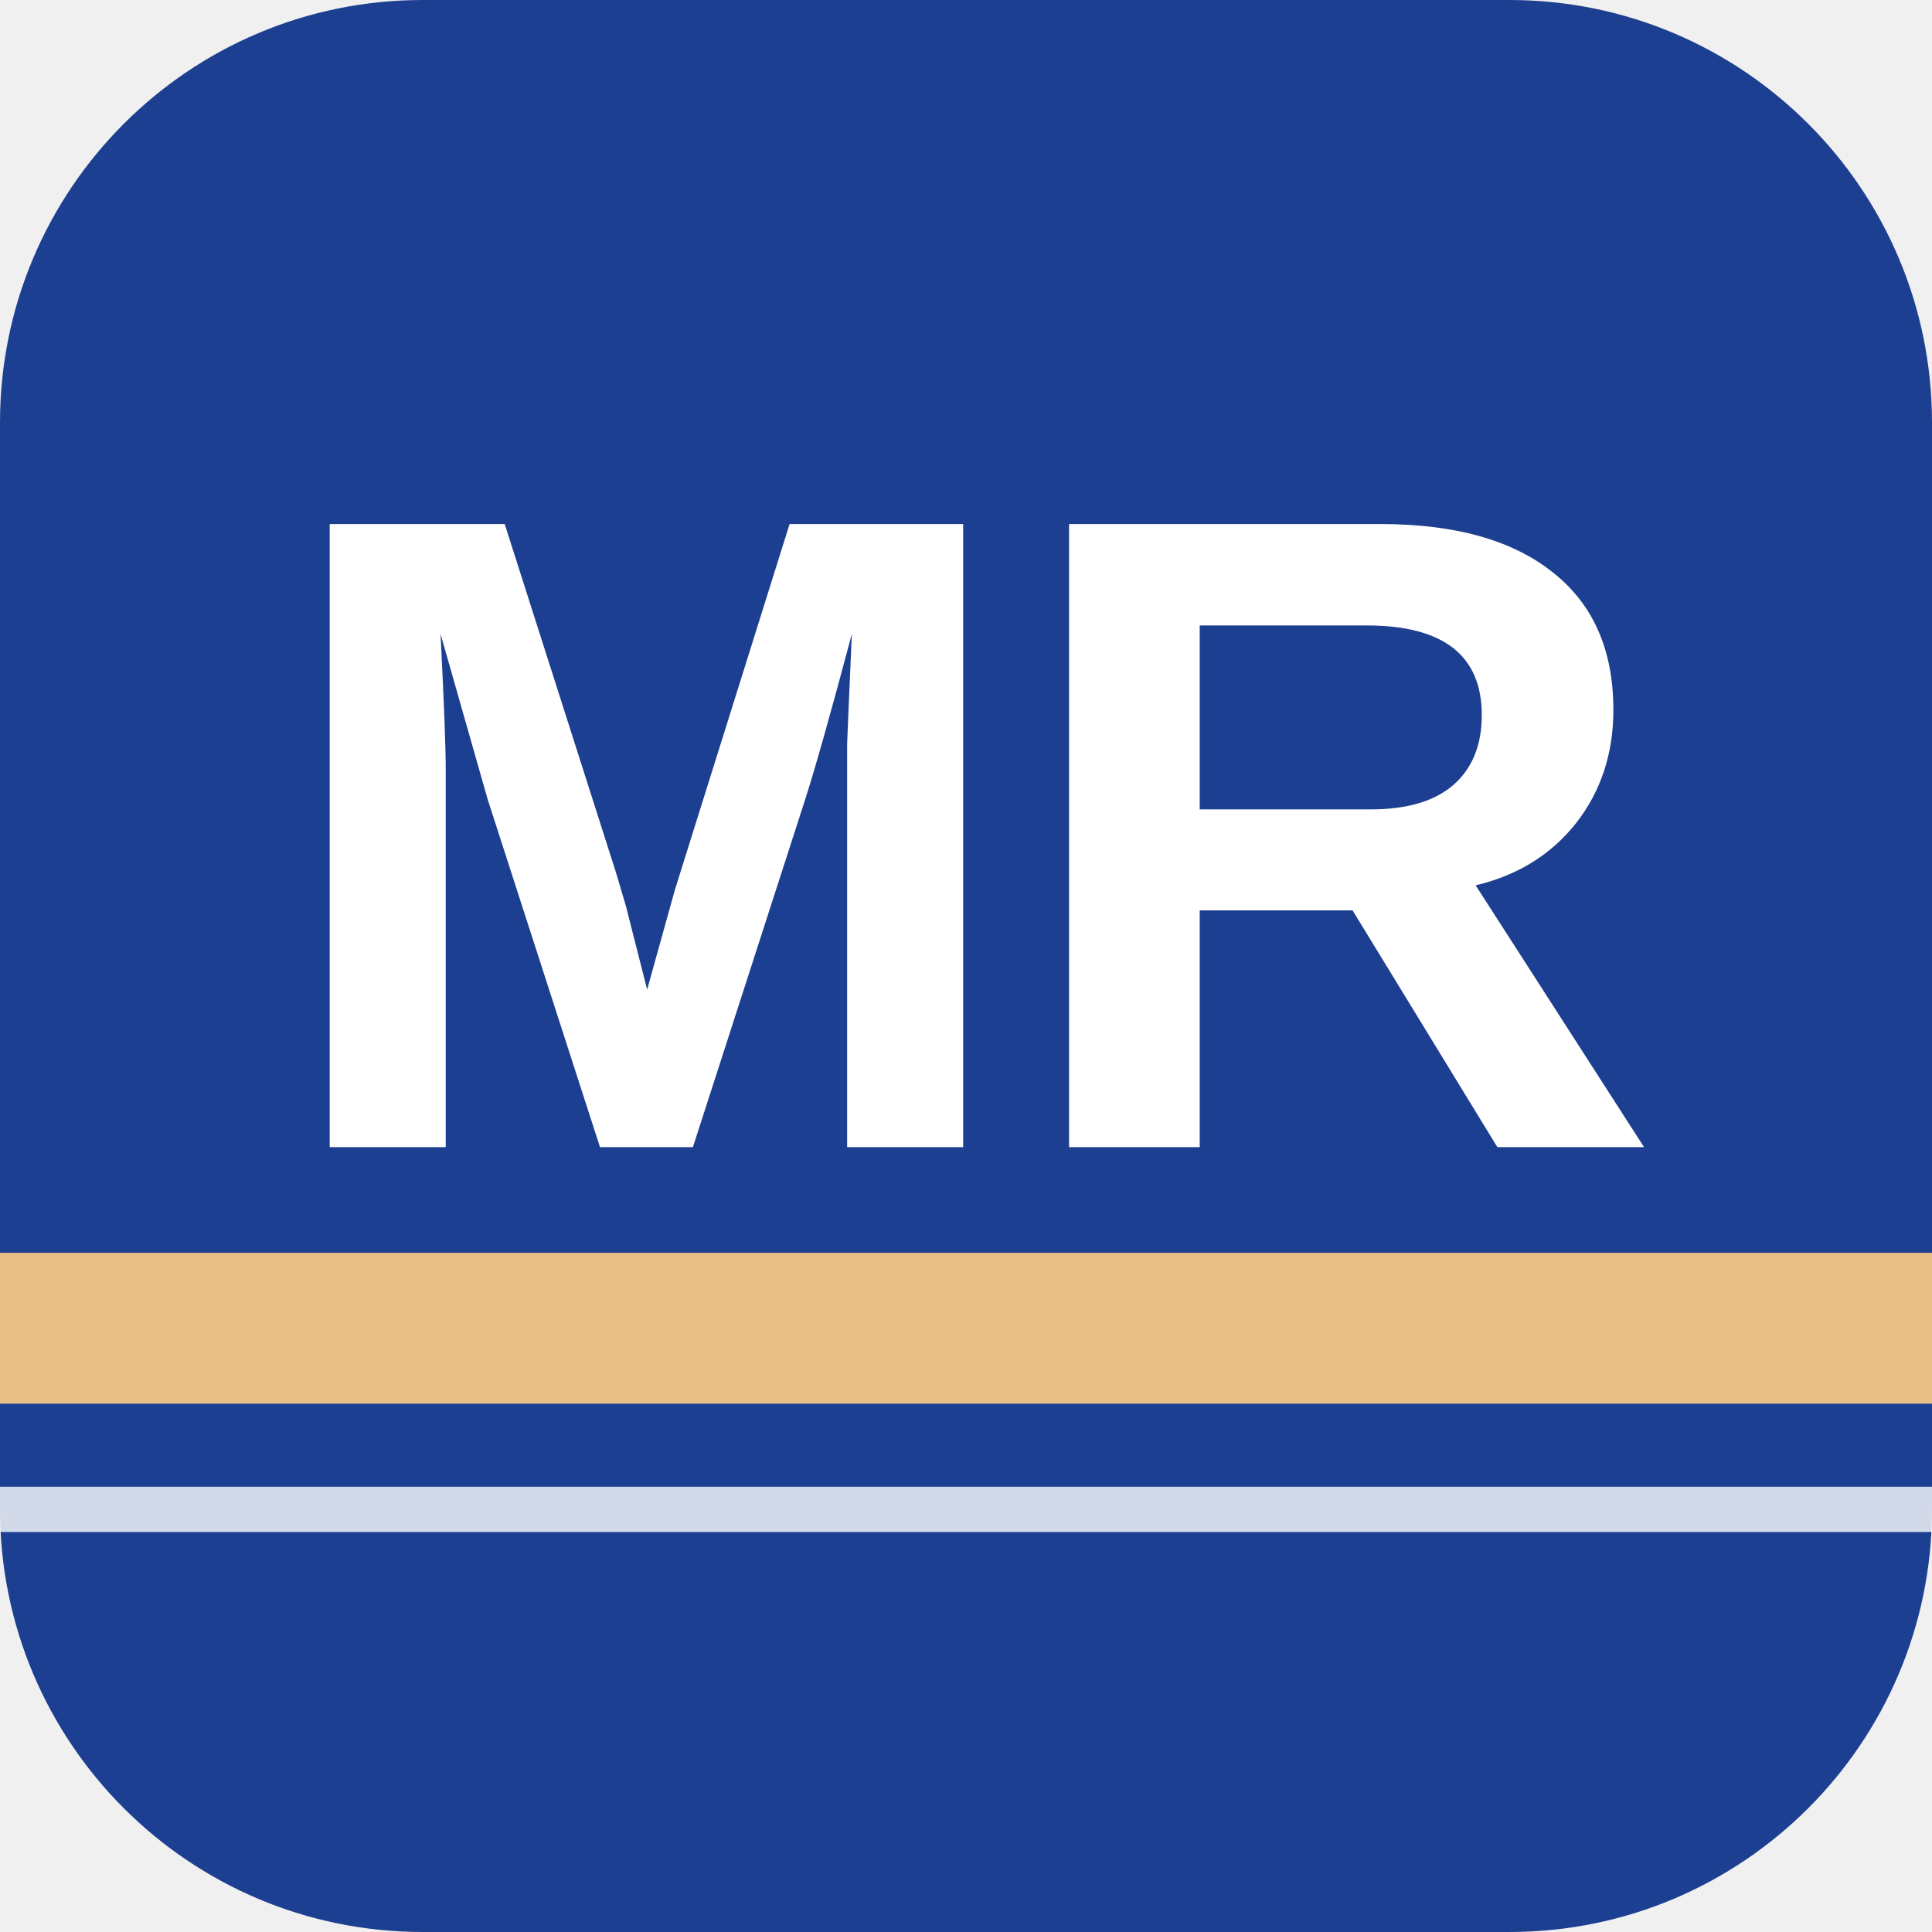
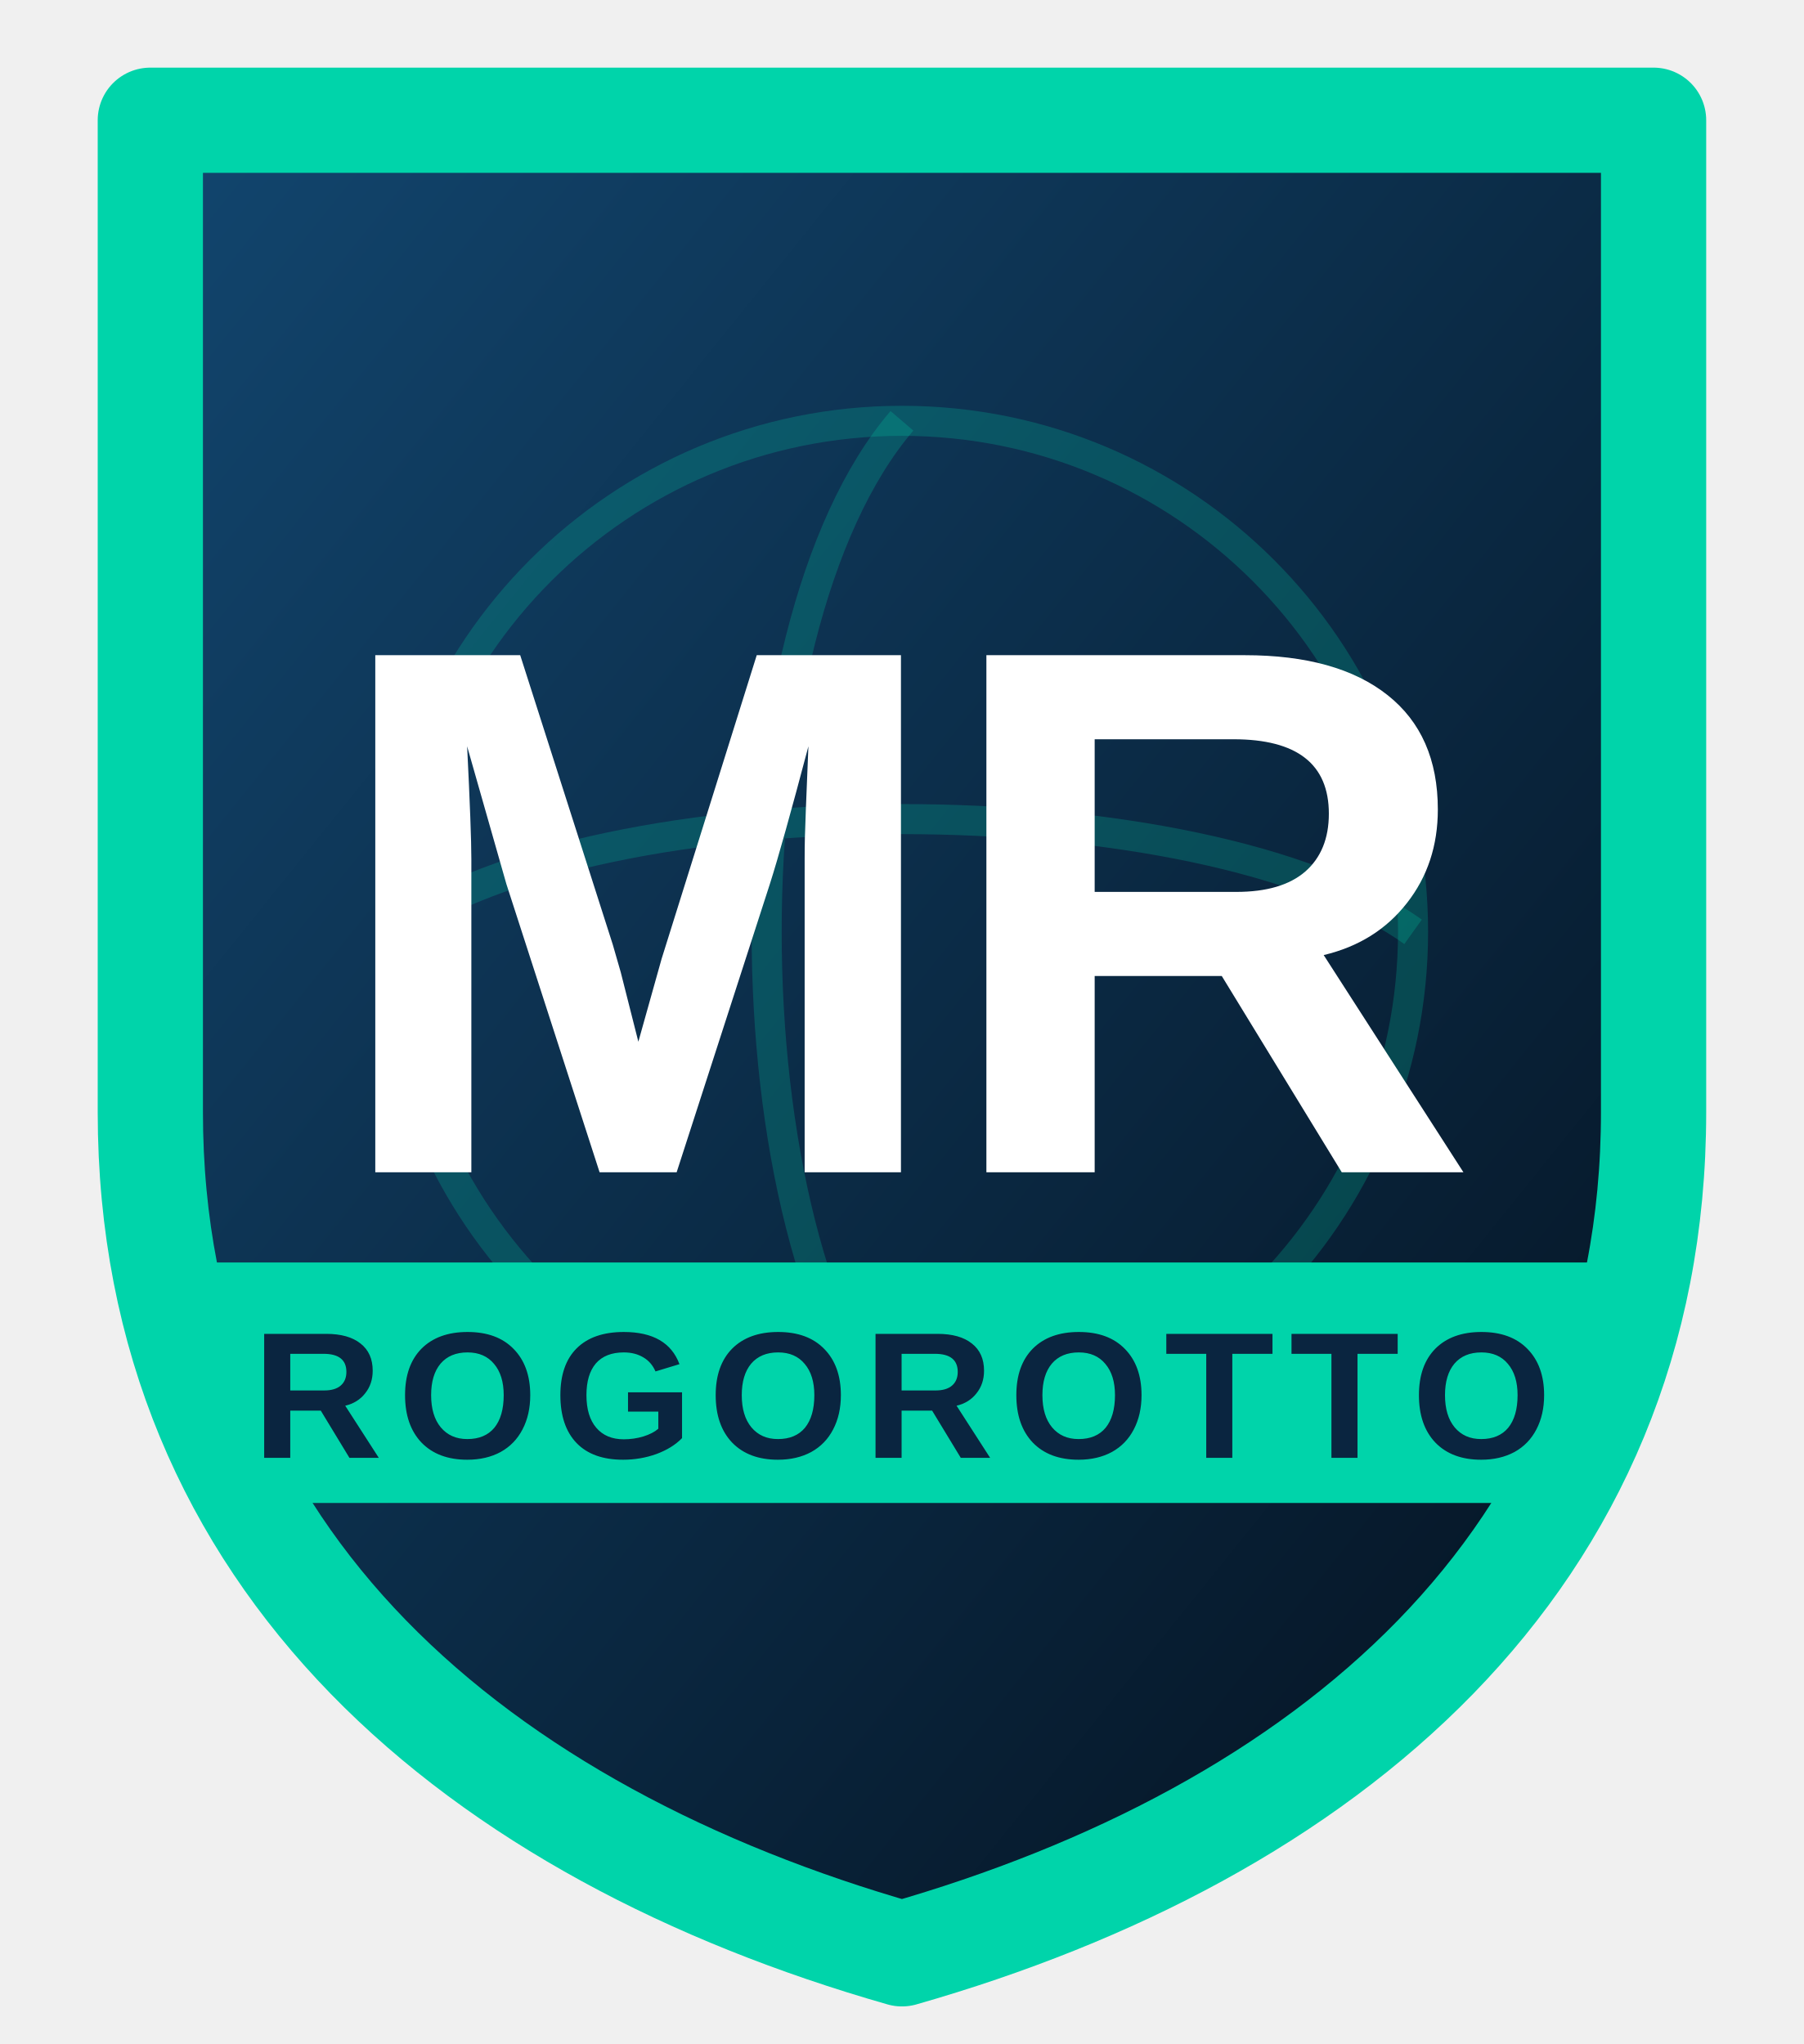
- <svg xmlns="http://www.w3.org/2000/svg" viewBox="0 0 64 64" role="img" aria-label="Mantegazza Rogorotto">
-   <rect width="64" height="64" rx="14" fill="#1D3F91" />
-   <path d="M0 44h64" stroke="#E8BF86" stroke-width="5" />
-   <path d="M0 50h64" stroke="#fff" stroke-width="1.5" opacity=".8" />
-   <text x="32" y="38" text-anchor="middle" font-family="'Big Shoulders Display', 'Arial Narrow', Arial, sans-serif" font-weight="900" font-size="30" letter-spacing="-.5" fill="#fff">MR</text>
+ <svg xmlns="http://www.w3.org/2000/svg" viewBox="0 0 120 136" role="img" aria-label="Stemma Mantegazza Rogorotto">
+   <defs>
+     <linearGradient id="g" x1="0" y1="0" x2="1" y2="1">
+       <stop offset="0" stop-color="#12466F" />
+       <stop offset="1" stop-color="#04101D" />
+     </linearGradient>
+     <clipPath id="c">
+       <path d="M10 8h100v66c0 30-22 48-50 56C32 122 10 104 10 74z" />
+     </clipPath>
+   </defs>
+   <path d="M10 8h100v66c0 30-22 48-50 56C32 122 10 104 10 74z" fill="url(#g)" stroke="#00D4AA" stroke-width="7" stroke-linejoin="round" />
+   <g clip-path="url(#c)" fill="none" stroke="#00D4AA" stroke-opacity=".22" stroke-width="2">
+     <circle cx="60" cy="62" r="34" />
+     <path d="M26 62c14-10 54-10 68 0M60 28c-12 14-12 54 0 68" />
+   </g>
+   <text x="60" y="78" text-anchor="middle" font-family="'Big Shoulders Display','Arial Narrow',Arial,sans-serif" font-weight="900" font-size="50" fill="#fff" letter-spacing="-1">MR</text>
+   <path d="M14 92h92" stroke="#00D4AA" stroke-width="16" clip-path="url(#c)" />
+   <text x="60" y="97" text-anchor="middle" font-family="'Big Shoulders Display','Arial Narrow',Arial,sans-serif" font-weight="800" font-size="12" fill="#0A2540" letter-spacing="1">ROGOROTTO</text>
</svg>
